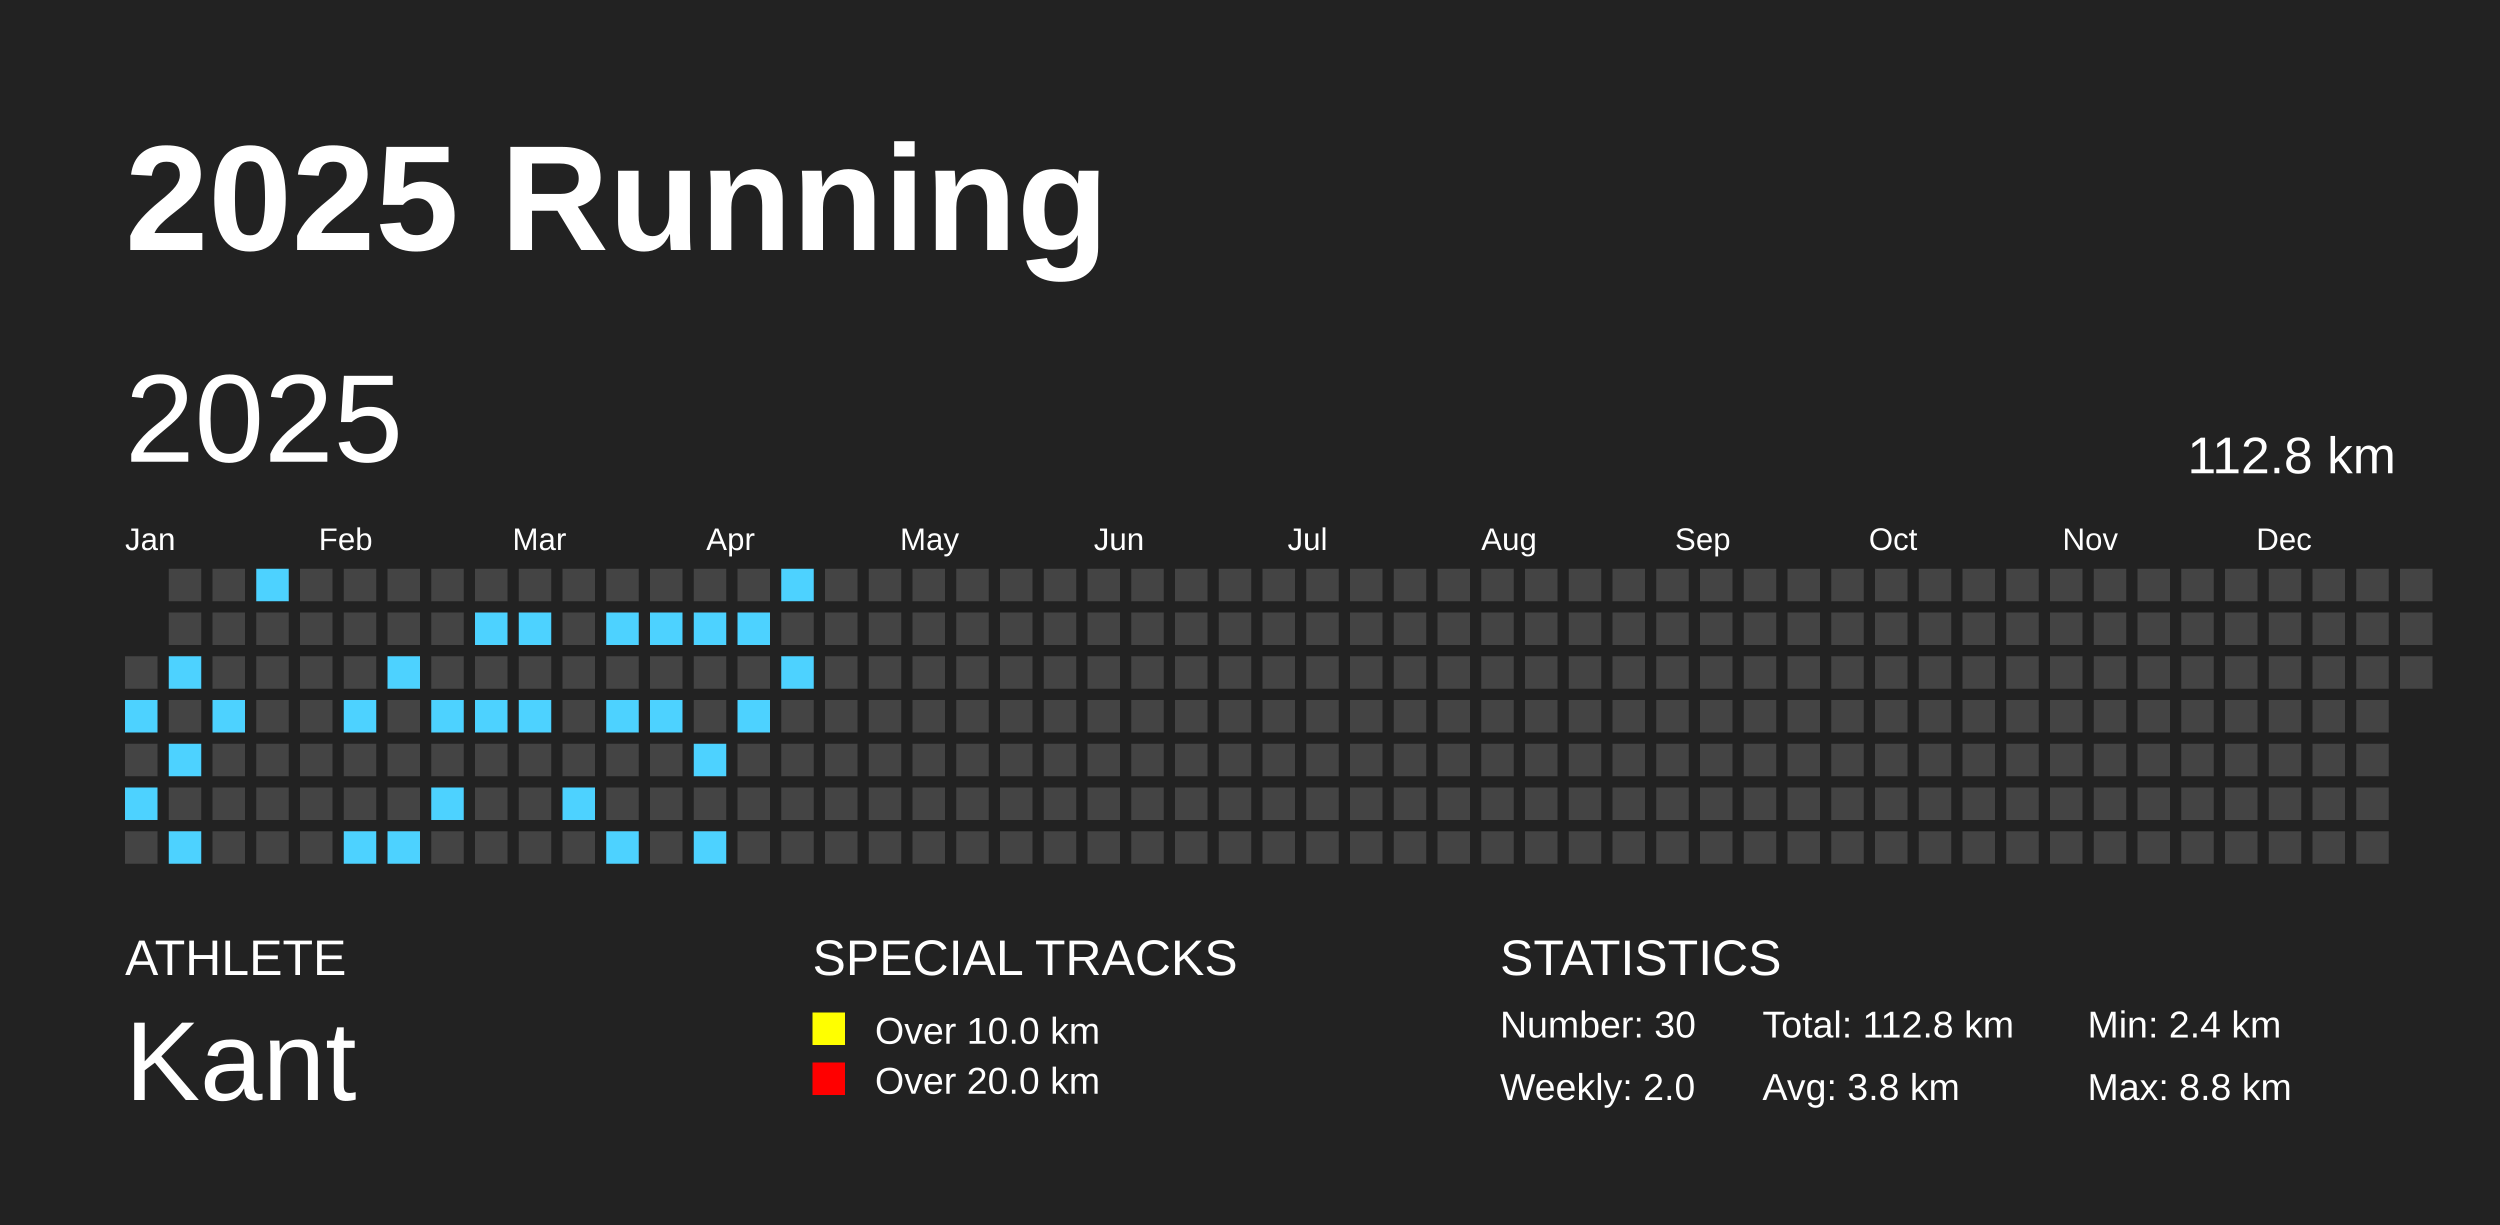
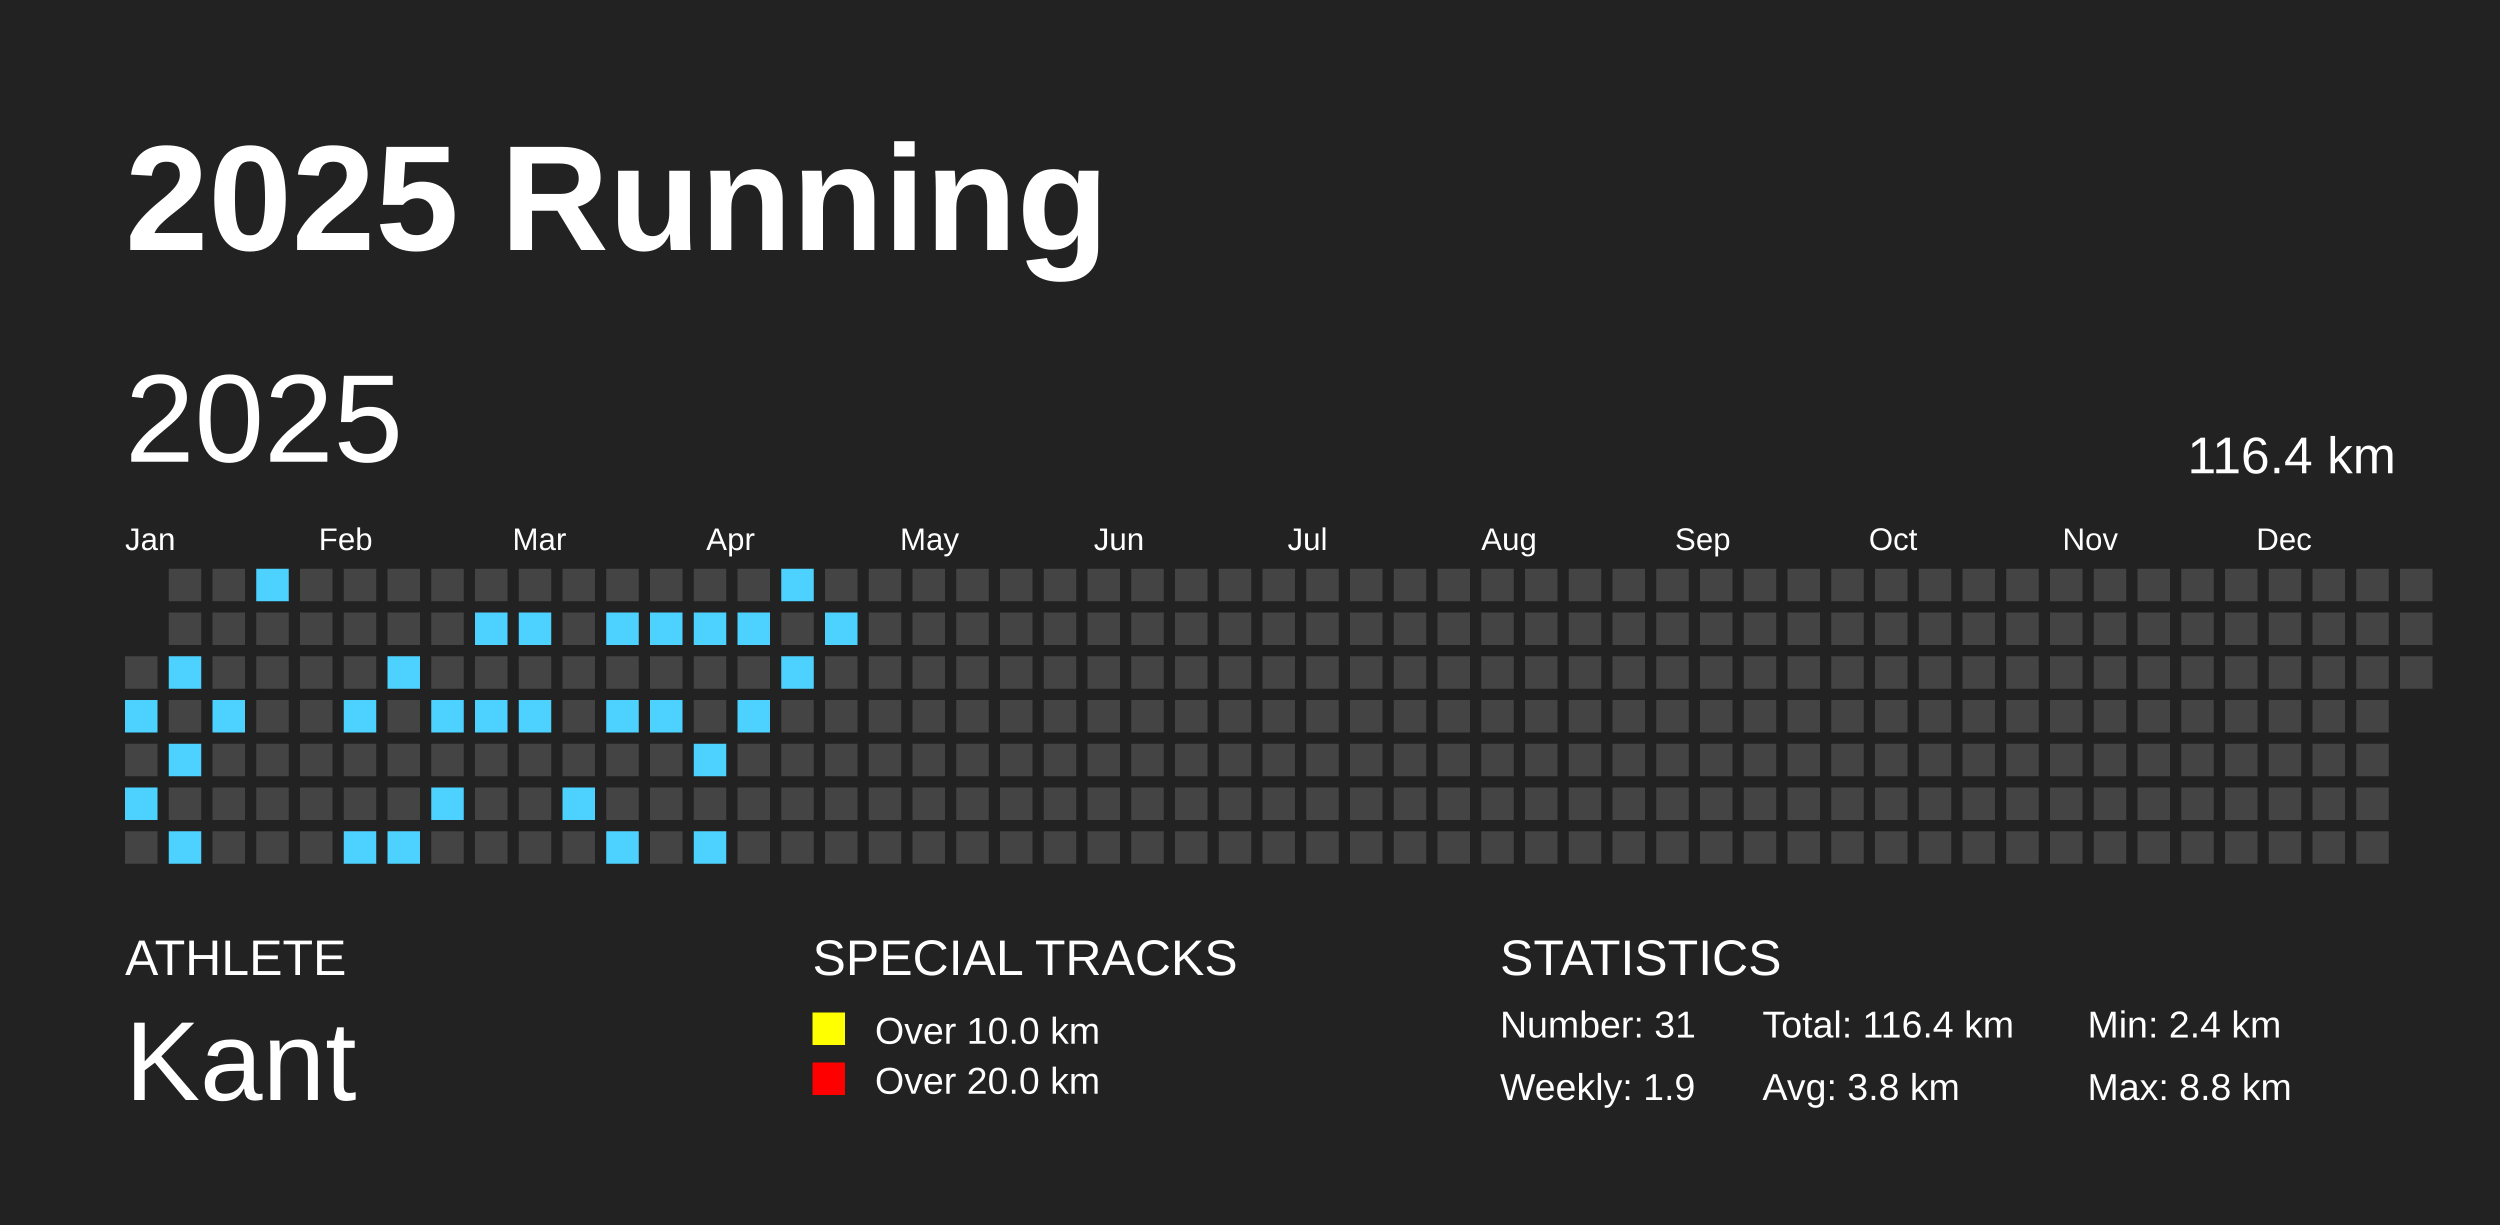
<svg xmlns="http://www.w3.org/2000/svg" baseProfile="full" height="98mm" version="1.1" viewBox="0,0,200,98" width="200mm">
  <defs />
  <rect fill="#222222" height="98" width="200" x="0" y="0" />
  <text fill="#FFFFFF" style="font-size:12px; font-family:Arial; font-weight:bold;" x="10" y="20">2025 Running</text>
  <text fill="#FFFFFF" style="font-size:4px; font-family:Arial" x="10" y="78">ATHLETE</text>
  <text fill="#FFFFFF" style="font-size:9px; font-family:Arial" x="10" y="88">Kant</text>
  <text fill="#FFFFFF" style="font-size:4px; font-family:Arial" x="65" y="78">SPECIAL TRACKS</text>
  <rect fill="yellow" height="2.6" width="2.6" x="65" y="81" />
  <text fill="#FFFFFF" style="font-size:3px; font-family:Arial" x="70" y="83.5">Over 10.0 km</text>
  <rect fill="red" height="2.6" width="2.6" x="65" y="85" />
  <text fill="#FFFFFF" style="font-size:3px; font-family:Arial" x="70" y="87.5">Over 20.0 km</text>
  <text fill="#FFFFFF" style="font-size:4px; font-family:Arial" x="120" y="78">STATISTICS</text>
-   <text fill="#FFFFFF" style="font-size:3px; font-family:Arial" x="120" y="83">Number: 30</text>
-   <text fill="#FFFFFF" style="font-size:3px; font-family:Arial" x="120" y="88">Weekly: 2.0</text>
-   <text fill="#FFFFFF" style="font-size:3px; font-family:Arial" x="141" y="83">Total: 112.8 km</text>
+   <text fill="#FFFFFF" style="font-size:3px; font-family:Arial" x="120" y="83">Number: 31</text>
+   <text fill="#FFFFFF" style="font-size:3px; font-family:Arial" x="120" y="88">Weekly: 1.9</text>
+   <text fill="#FFFFFF" style="font-size:3px; font-family:Arial" x="141" y="83">Total: 116.4 km</text>
  <text fill="#FFFFFF" style="font-size:3px; font-family:Arial" x="141" y="88">Avg: 3.8 km</text>
  <text fill="#FFFFFF" style="font-size:3px; font-family:Arial" x="167" y="83">Min: 2.4 km</text>
  <text fill="#FFFFFF" style="font-size:3px; font-family:Arial" x="167" y="88">Max: 8.8 km</text>
  <text dominant-baseline="hanging" fill="#FFFFFF" style="font-size:10.0px; font-family:Arial;" x="10" y="30">2025</text>
-   <text dominant-baseline="hanging" fill="#FFFFFF" style="font-size:4.125px; font-family:Arial;" x="175" y="35">112.8 km</text>
+   <text dominant-baseline="hanging" fill="#FFFFFF" style="font-size:4.125px; font-family:Arial;" x="175" y="35">116.4 km</text>
  <text fill="#FFFFFF" style="font-size:2.5px; font-family:Arial" x="10.0" y="44">Jan</text>
  <text fill="#FFFFFF" style="font-size:2.5px; font-family:Arial" x="25.5" y="44">Feb</text>
  <text fill="#FFFFFF" style="font-size:2.5px; font-family:Arial" x="41.0" y="44">Mar</text>
  <text fill="#FFFFFF" style="font-size:2.5px; font-family:Arial" x="56.5" y="44">Apr</text>
  <text fill="#FFFFFF" style="font-size:2.5px; font-family:Arial" x="72.0" y="44">May</text>
  <text fill="#FFFFFF" style="font-size:2.5px; font-family:Arial" x="87.5" y="44">Jun</text>
  <text fill="#FFFFFF" style="font-size:2.5px; font-family:Arial" x="103.0" y="44">Jul</text>
  <text fill="#FFFFFF" style="font-size:2.5px; font-family:Arial" x="118.5" y="44">Aug</text>
  <text fill="#FFFFFF" style="font-size:2.5px; font-family:Arial" x="134.0" y="44">Sep</text>
  <text fill="#FFFFFF" style="font-size:2.5px; font-family:Arial" x="149.5" y="44">Oct</text>
  <text fill="#FFFFFF" style="font-size:2.5px; font-family:Arial" x="165.0" y="44">Nov</text>
  <text fill="#FFFFFF" style="font-size:2.5px; font-family:Arial" x="180.5" y="44">Dec</text>
  <rect fill="#444444" height="2.6" width="2.6" x="10.0" y="52.5" />
  <rect fill="#4DD2FF" height="2.6" width="2.6" x="10.0" y="56.0" />
  <rect fill="#444444" height="2.6" width="2.6" x="10.0" y="59.5" />
  <rect fill="#4DD2FF" height="2.6" width="2.6" x="10.0" y="63.0" />
  <rect fill="#444444" height="2.6" width="2.6" x="10.0" y="66.5" />
  <rect fill="#444444" height="2.6" width="2.6" x="13.5" y="45.5" />
  <rect fill="#444444" height="2.6" width="2.6" x="13.5" y="49.0" />
  <rect fill="#4DD2FF" height="2.6" width="2.6" x="13.5" y="52.5" />
  <rect fill="#444444" height="2.6" width="2.6" x="13.5" y="56.0" />
  <rect fill="#4DD2FF" height="2.6" width="2.6" x="13.5" y="59.5" />
  <rect fill="#444444" height="2.6" width="2.6" x="13.5" y="63.0" />
  <rect fill="#4DD2FF" height="2.6" width="2.6" x="13.5" y="66.5" />
  <rect fill="#444444" height="2.6" width="2.6" x="17.0" y="45.5" />
  <rect fill="#444444" height="2.6" width="2.6" x="17.0" y="49.0" />
  <rect fill="#444444" height="2.6" width="2.6" x="17.0" y="52.5" />
  <rect fill="#4DD2FF" height="2.6" width="2.6" x="17.0" y="56.0" />
  <rect fill="#444444" height="2.6" width="2.6" x="17.0" y="59.5" />
  <rect fill="#444444" height="2.6" width="2.6" x="17.0" y="63.0" />
  <rect fill="#444444" height="2.6" width="2.6" x="17.0" y="66.5" />
  <rect fill="#4DD2FF" height="2.6" width="2.6" x="20.5" y="45.5" />
  <rect fill="#444444" height="2.6" width="2.6" x="20.5" y="49.0" />
  <rect fill="#444444" height="2.6" width="2.6" x="20.5" y="52.5" />
  <rect fill="#444444" height="2.6" width="2.6" x="20.5" y="56.0" />
  <rect fill="#444444" height="2.6" width="2.6" x="20.5" y="59.5" />
  <rect fill="#444444" height="2.6" width="2.6" x="20.5" y="63.0" />
  <rect fill="#444444" height="2.6" width="2.6" x="20.5" y="66.5" />
  <rect fill="#444444" height="2.6" width="2.6" x="24.0" y="45.5" />
  <rect fill="#444444" height="2.6" width="2.6" x="24.0" y="49.0" />
  <rect fill="#444444" height="2.6" width="2.6" x="24.0" y="52.5" />
  <rect fill="#444444" height="2.6" width="2.6" x="24.0" y="56.0" />
  <rect fill="#444444" height="2.6" width="2.6" x="24.0" y="59.5" />
  <rect fill="#444444" height="2.6" width="2.6" x="24.0" y="63.0" />
  <rect fill="#444444" height="2.6" width="2.6" x="24.0" y="66.5" />
  <rect fill="#444444" height="2.6" width="2.6" x="27.5" y="45.5" />
  <rect fill="#444444" height="2.6" width="2.6" x="27.5" y="49.0" />
  <rect fill="#444444" height="2.6" width="2.6" x="27.5" y="52.5" />
  <rect fill="#4DD2FF" height="2.6" width="2.6" x="27.5" y="56.0" />
  <rect fill="#444444" height="2.6" width="2.6" x="27.5" y="59.5" />
  <rect fill="#444444" height="2.6" width="2.6" x="27.5" y="63.0" />
  <rect fill="#4DD2FF" height="2.6" width="2.6" x="27.5" y="66.5" />
  <rect fill="#444444" height="2.6" width="2.6" x="31.0" y="45.5" />
  <rect fill="#444444" height="2.6" width="2.6" x="31.0" y="49.0" />
  <rect fill="#4DD2FF" height="2.6" width="2.6" x="31.0" y="52.5" />
  <rect fill="#444444" height="2.6" width="2.6" x="31.0" y="56.0" />
  <rect fill="#444444" height="2.6" width="2.6" x="31.0" y="59.5" />
  <rect fill="#444444" height="2.6" width="2.6" x="31.0" y="63.0" />
  <rect fill="#4DD2FF" height="2.6" width="2.6" x="31.0" y="66.5" />
  <rect fill="#444444" height="2.6" width="2.6" x="34.5" y="45.5" />
  <rect fill="#444444" height="2.6" width="2.6" x="34.5" y="49.0" />
  <rect fill="#444444" height="2.6" width="2.6" x="34.5" y="52.5" />
  <rect fill="#4DD2FF" height="2.6" width="2.6" x="34.5" y="56.0" />
  <rect fill="#444444" height="2.6" width="2.6" x="34.5" y="59.5" />
  <rect fill="#4DD2FF" height="2.6" width="2.6" x="34.5" y="63.0" />
  <rect fill="#444444" height="2.6" width="2.6" x="34.5" y="66.5" />
  <rect fill="#444444" height="2.6" width="2.6" x="38.0" y="45.5" />
  <rect fill="#4DD2FF" height="2.6" width="2.6" x="38.0" y="49.0" />
  <rect fill="#444444" height="2.6" width="2.6" x="38.0" y="52.5" />
  <rect fill="#4DD2FF" height="2.6" width="2.6" x="38.0" y="56.0" />
  <rect fill="#444444" height="2.6" width="2.6" x="38.0" y="59.5" />
  <rect fill="#444444" height="2.6" width="2.6" x="38.0" y="63.0" />
  <rect fill="#444444" height="2.6" width="2.6" x="38.0" y="66.5" />
  <rect fill="#444444" height="2.6" width="2.6" x="41.5" y="45.5" />
  <rect fill="#4DD2FF" height="2.6" width="2.6" x="41.5" y="49.0" />
  <rect fill="#444444" height="2.6" width="2.6" x="41.5" y="52.5" />
  <rect fill="#4DD2FF" height="2.6" width="2.6" x="41.5" y="56.0" />
  <rect fill="#444444" height="2.6" width="2.6" x="41.5" y="59.5" />
  <rect fill="#444444" height="2.6" width="2.6" x="41.5" y="63.0" />
  <rect fill="#444444" height="2.6" width="2.6" x="41.5" y="66.5" />
  <rect fill="#444444" height="2.6" width="2.6" x="45.0" y="45.5" />
  <rect fill="#444444" height="2.6" width="2.6" x="45.0" y="49.0" />
  <rect fill="#444444" height="2.6" width="2.6" x="45.0" y="52.5" />
  <rect fill="#444444" height="2.6" width="2.6" x="45.0" y="56.0" />
  <rect fill="#444444" height="2.6" width="2.6" x="45.0" y="59.5" />
  <rect fill="#4DD2FF" height="2.6" width="2.6" x="45.0" y="63.0" />
  <rect fill="#444444" height="2.6" width="2.6" x="45.0" y="66.5" />
  <rect fill="#444444" height="2.6" width="2.6" x="48.5" y="45.5" />
  <rect fill="#4DD2FF" height="2.6" width="2.6" x="48.5" y="49.0" />
  <rect fill="#444444" height="2.6" width="2.6" x="48.5" y="52.5" />
  <rect fill="#4DD2FF" height="2.6" width="2.6" x="48.5" y="56.0" />
  <rect fill="#444444" height="2.6" width="2.6" x="48.5" y="59.5" />
  <rect fill="#444444" height="2.6" width="2.6" x="48.5" y="63.0" />
  <rect fill="#4DD2FF" height="2.6" width="2.6" x="48.5" y="66.5" />
  <rect fill="#444444" height="2.6" width="2.6" x="52.0" y="45.5" />
  <rect fill="#4DD2FF" height="2.6" width="2.6" x="52.0" y="49.0" />
  <rect fill="#444444" height="2.6" width="2.6" x="52.0" y="52.5" />
  <rect fill="#4DD2FF" height="2.6" width="2.6" x="52.0" y="56.0" />
  <rect fill="#444444" height="2.6" width="2.6" x="52.0" y="59.5" />
  <rect fill="#444444" height="2.6" width="2.6" x="52.0" y="63.0" />
  <rect fill="#444444" height="2.6" width="2.6" x="52.0" y="66.5" />
  <rect fill="#444444" height="2.6" width="2.6" x="55.5" y="45.5" />
  <rect fill="#4DD2FF" height="2.6" width="2.6" x="55.5" y="49.0" />
  <rect fill="#444444" height="2.6" width="2.6" x="55.5" y="52.5" />
  <rect fill="#444444" height="2.6" width="2.6" x="55.5" y="56.0" />
  <rect fill="#4DD2FF" height="2.6" width="2.6" x="55.5" y="59.5" />
  <rect fill="#444444" height="2.6" width="2.6" x="55.5" y="63.0" />
  <rect fill="#4DD2FF" height="2.6" width="2.6" x="55.5" y="66.5" />
  <rect fill="#444444" height="2.6" width="2.6" x="59.0" y="45.5" />
  <rect fill="#4DD2FF" height="2.6" width="2.6" x="59.0" y="49.0" />
  <rect fill="#444444" height="2.6" width="2.6" x="59.0" y="52.5" />
  <rect fill="#4DD2FF" height="2.6" width="2.6" x="59.0" y="56.0" />
  <rect fill="#444444" height="2.6" width="2.6" x="59.0" y="59.5" />
  <rect fill="#444444" height="2.6" width="2.6" x="59.0" y="63.0" />
  <rect fill="#444444" height="2.6" width="2.6" x="59.0" y="66.5" />
  <rect fill="#4DD2FF" height="2.6" width="2.6" x="62.5" y="45.5" />
  <rect fill="#444444" height="2.6" width="2.6" x="62.5" y="49.0" />
  <rect fill="#4DD2FF" height="2.6" width="2.6" x="62.5" y="52.5" />
  <rect fill="#444444" height="2.6" width="2.6" x="62.5" y="56.0" />
  <rect fill="#444444" height="2.6" width="2.6" x="62.5" y="59.5" />
  <rect fill="#444444" height="2.6" width="2.6" x="62.5" y="63.0" />
  <rect fill="#444444" height="2.6" width="2.6" x="62.5" y="66.5" />
  <rect fill="#444444" height="2.6" width="2.6" x="66.0" y="45.5" />
-   <rect fill="#444444" height="2.6" width="2.6" x="66.0" y="49.0" />
+   <rect fill="#4DD2FF" height="2.6" width="2.6" x="66.0" y="49.0" />
  <rect fill="#444444" height="2.6" width="2.6" x="66.0" y="52.5" />
  <rect fill="#444444" height="2.6" width="2.6" x="66.0" y="56.0" />
  <rect fill="#444444" height="2.6" width="2.6" x="66.0" y="59.5" />
  <rect fill="#444444" height="2.6" width="2.6" x="66.0" y="63.0" />
  <rect fill="#444444" height="2.6" width="2.6" x="66.0" y="66.5" />
  <rect fill="#444444" height="2.6" width="2.6" x="69.5" y="45.5" />
  <rect fill="#444444" height="2.6" width="2.6" x="69.5" y="49.0" />
  <rect fill="#444444" height="2.6" width="2.6" x="69.5" y="52.5" />
  <rect fill="#444444" height="2.6" width="2.6" x="69.5" y="56.0" />
  <rect fill="#444444" height="2.6" width="2.6" x="69.5" y="59.5" />
  <rect fill="#444444" height="2.6" width="2.6" x="69.5" y="63.0" />
  <rect fill="#444444" height="2.6" width="2.6" x="69.5" y="66.5" />
  <rect fill="#444444" height="2.6" width="2.6" x="73.0" y="45.5" />
  <rect fill="#444444" height="2.6" width="2.6" x="73.0" y="49.0" />
  <rect fill="#444444" height="2.6" width="2.6" x="73.0" y="52.5" />
  <rect fill="#444444" height="2.6" width="2.6" x="73.0" y="56.0" />
  <rect fill="#444444" height="2.6" width="2.6" x="73.0" y="59.5" />
  <rect fill="#444444" height="2.6" width="2.6" x="73.0" y="63.0" />
  <rect fill="#444444" height="2.6" width="2.6" x="73.0" y="66.5" />
  <rect fill="#444444" height="2.6" width="2.6" x="76.5" y="45.5" />
  <rect fill="#444444" height="2.6" width="2.6" x="76.5" y="49.0" />
  <rect fill="#444444" height="2.6" width="2.6" x="76.5" y="52.5" />
  <rect fill="#444444" height="2.6" width="2.6" x="76.5" y="56.0" />
  <rect fill="#444444" height="2.6" width="2.6" x="76.5" y="59.5" />
  <rect fill="#444444" height="2.6" width="2.6" x="76.5" y="63.0" />
  <rect fill="#444444" height="2.6" width="2.6" x="76.5" y="66.5" />
  <rect fill="#444444" height="2.6" width="2.6" x="80.0" y="45.5" />
  <rect fill="#444444" height="2.6" width="2.6" x="80.0" y="49.0" />
  <rect fill="#444444" height="2.6" width="2.6" x="80.0" y="52.5" />
  <rect fill="#444444" height="2.6" width="2.6" x="80.0" y="56.0" />
  <rect fill="#444444" height="2.6" width="2.6" x="80.0" y="59.5" />
  <rect fill="#444444" height="2.6" width="2.6" x="80.0" y="63.0" />
  <rect fill="#444444" height="2.6" width="2.6" x="80.0" y="66.5" />
  <rect fill="#444444" height="2.6" width="2.6" x="83.5" y="45.5" />
  <rect fill="#444444" height="2.6" width="2.6" x="83.5" y="49.0" />
  <rect fill="#444444" height="2.6" width="2.6" x="83.5" y="52.5" />
  <rect fill="#444444" height="2.6" width="2.6" x="83.5" y="56.0" />
  <rect fill="#444444" height="2.6" width="2.6" x="83.5" y="59.5" />
  <rect fill="#444444" height="2.6" width="2.6" x="83.5" y="63.0" />
  <rect fill="#444444" height="2.6" width="2.6" x="83.5" y="66.5" />
  <rect fill="#444444" height="2.6" width="2.6" x="87.0" y="45.5" />
  <rect fill="#444444" height="2.6" width="2.6" x="87.0" y="49.0" />
  <rect fill="#444444" height="2.6" width="2.6" x="87.0" y="52.5" />
  <rect fill="#444444" height="2.6" width="2.6" x="87.0" y="56.0" />
  <rect fill="#444444" height="2.6" width="2.6" x="87.0" y="59.5" />
  <rect fill="#444444" height="2.6" width="2.6" x="87.0" y="63.0" />
  <rect fill="#444444" height="2.6" width="2.6" x="87.0" y="66.5" />
  <rect fill="#444444" height="2.6" width="2.6" x="90.5" y="45.5" />
  <rect fill="#444444" height="2.6" width="2.6" x="90.5" y="49.0" />
  <rect fill="#444444" height="2.6" width="2.6" x="90.5" y="52.5" />
  <rect fill="#444444" height="2.6" width="2.6" x="90.5" y="56.0" />
  <rect fill="#444444" height="2.6" width="2.6" x="90.5" y="59.5" />
  <rect fill="#444444" height="2.6" width="2.6" x="90.5" y="63.0" />
  <rect fill="#444444" height="2.6" width="2.6" x="90.5" y="66.5" />
  <rect fill="#444444" height="2.6" width="2.6" x="94.0" y="45.5" />
  <rect fill="#444444" height="2.6" width="2.6" x="94.0" y="49.0" />
  <rect fill="#444444" height="2.6" width="2.6" x="94.0" y="52.5" />
  <rect fill="#444444" height="2.6" width="2.6" x="94.0" y="56.0" />
  <rect fill="#444444" height="2.6" width="2.6" x="94.0" y="59.5" />
  <rect fill="#444444" height="2.6" width="2.6" x="94.0" y="63.0" />
  <rect fill="#444444" height="2.6" width="2.6" x="94.0" y="66.5" />
  <rect fill="#444444" height="2.6" width="2.6" x="97.5" y="45.5" />
  <rect fill="#444444" height="2.6" width="2.6" x="97.5" y="49.0" />
  <rect fill="#444444" height="2.6" width="2.6" x="97.5" y="52.5" />
  <rect fill="#444444" height="2.6" width="2.6" x="97.5" y="56.0" />
  <rect fill="#444444" height="2.6" width="2.6" x="97.5" y="59.5" />
  <rect fill="#444444" height="2.6" width="2.6" x="97.5" y="63.0" />
  <rect fill="#444444" height="2.6" width="2.6" x="97.5" y="66.5" />
  <rect fill="#444444" height="2.6" width="2.6" x="101.0" y="45.5" />
  <rect fill="#444444" height="2.6" width="2.6" x="101.0" y="49.0" />
  <rect fill="#444444" height="2.6" width="2.6" x="101.0" y="52.5" />
  <rect fill="#444444" height="2.6" width="2.6" x="101.0" y="56.0" />
  <rect fill="#444444" height="2.6" width="2.6" x="101.0" y="59.5" />
  <rect fill="#444444" height="2.6" width="2.6" x="101.0" y="63.0" />
  <rect fill="#444444" height="2.6" width="2.6" x="101.0" y="66.5" />
  <rect fill="#444444" height="2.6" width="2.6" x="104.5" y="45.5" />
  <rect fill="#444444" height="2.6" width="2.6" x="104.5" y="49.0" />
  <rect fill="#444444" height="2.6" width="2.6" x="104.5" y="52.5" />
  <rect fill="#444444" height="2.6" width="2.6" x="104.5" y="56.0" />
  <rect fill="#444444" height="2.6" width="2.6" x="104.5" y="59.5" />
  <rect fill="#444444" height="2.6" width="2.6" x="104.5" y="63.0" />
  <rect fill="#444444" height="2.6" width="2.6" x="104.5" y="66.5" />
  <rect fill="#444444" height="2.6" width="2.6" x="108.0" y="45.5" />
  <rect fill="#444444" height="2.6" width="2.6" x="108.0" y="49.0" />
  <rect fill="#444444" height="2.6" width="2.6" x="108.0" y="52.5" />
  <rect fill="#444444" height="2.6" width="2.6" x="108.0" y="56.0" />
  <rect fill="#444444" height="2.6" width="2.6" x="108.0" y="59.5" />
  <rect fill="#444444" height="2.6" width="2.6" x="108.0" y="63.0" />
  <rect fill="#444444" height="2.6" width="2.6" x="108.0" y="66.5" />
  <rect fill="#444444" height="2.6" width="2.6" x="111.5" y="45.5" />
  <rect fill="#444444" height="2.6" width="2.6" x="111.5" y="49.0" />
  <rect fill="#444444" height="2.6" width="2.6" x="111.5" y="52.5" />
  <rect fill="#444444" height="2.6" width="2.6" x="111.5" y="56.0" />
  <rect fill="#444444" height="2.6" width="2.6" x="111.5" y="59.5" />
  <rect fill="#444444" height="2.6" width="2.6" x="111.5" y="63.0" />
  <rect fill="#444444" height="2.6" width="2.6" x="111.5" y="66.5" />
  <rect fill="#444444" height="2.6" width="2.6" x="115.0" y="45.5" />
  <rect fill="#444444" height="2.6" width="2.6" x="115.0" y="49.0" />
  <rect fill="#444444" height="2.6" width="2.6" x="115.0" y="52.5" />
  <rect fill="#444444" height="2.6" width="2.6" x="115.0" y="56.0" />
  <rect fill="#444444" height="2.6" width="2.6" x="115.0" y="59.5" />
  <rect fill="#444444" height="2.6" width="2.6" x="115.0" y="63.0" />
  <rect fill="#444444" height="2.6" width="2.6" x="115.0" y="66.5" />
  <rect fill="#444444" height="2.6" width="2.6" x="118.5" y="45.5" />
  <rect fill="#444444" height="2.6" width="2.6" x="118.5" y="49.0" />
  <rect fill="#444444" height="2.6" width="2.6" x="118.5" y="52.5" />
  <rect fill="#444444" height="2.6" width="2.6" x="118.5" y="56.0" />
  <rect fill="#444444" height="2.6" width="2.6" x="118.5" y="59.5" />
  <rect fill="#444444" height="2.6" width="2.6" x="118.5" y="63.0" />
  <rect fill="#444444" height="2.6" width="2.6" x="118.5" y="66.5" />
  <rect fill="#444444" height="2.6" width="2.6" x="122.0" y="45.5" />
  <rect fill="#444444" height="2.6" width="2.6" x="122.0" y="49.0" />
  <rect fill="#444444" height="2.6" width="2.6" x="122.0" y="52.5" />
  <rect fill="#444444" height="2.6" width="2.6" x="122.0" y="56.0" />
  <rect fill="#444444" height="2.6" width="2.6" x="122.0" y="59.5" />
  <rect fill="#444444" height="2.6" width="2.6" x="122.0" y="63.0" />
  <rect fill="#444444" height="2.6" width="2.6" x="122.0" y="66.5" />
  <rect fill="#444444" height="2.6" width="2.6" x="125.5" y="45.5" />
  <rect fill="#444444" height="2.6" width="2.6" x="125.5" y="49.0" />
  <rect fill="#444444" height="2.6" width="2.6" x="125.5" y="52.5" />
  <rect fill="#444444" height="2.6" width="2.6" x="125.5" y="56.0" />
  <rect fill="#444444" height="2.6" width="2.6" x="125.5" y="59.5" />
  <rect fill="#444444" height="2.6" width="2.6" x="125.5" y="63.0" />
  <rect fill="#444444" height="2.6" width="2.6" x="125.5" y="66.5" />
  <rect fill="#444444" height="2.6" width="2.6" x="129.0" y="45.5" />
  <rect fill="#444444" height="2.6" width="2.6" x="129.0" y="49.0" />
  <rect fill="#444444" height="2.6" width="2.6" x="129.0" y="52.5" />
  <rect fill="#444444" height="2.6" width="2.6" x="129.0" y="56.0" />
  <rect fill="#444444" height="2.6" width="2.6" x="129.0" y="59.5" />
  <rect fill="#444444" height="2.6" width="2.6" x="129.0" y="63.0" />
  <rect fill="#444444" height="2.6" width="2.6" x="129.0" y="66.5" />
  <rect fill="#444444" height="2.6" width="2.6" x="132.5" y="45.5" />
  <rect fill="#444444" height="2.6" width="2.6" x="132.5" y="49.0" />
  <rect fill="#444444" height="2.6" width="2.6" x="132.5" y="52.5" />
  <rect fill="#444444" height="2.6" width="2.6" x="132.5" y="56.0" />
  <rect fill="#444444" height="2.6" width="2.6" x="132.5" y="59.5" />
  <rect fill="#444444" height="2.6" width="2.6" x="132.5" y="63.0" />
  <rect fill="#444444" height="2.6" width="2.6" x="132.5" y="66.5" />
  <rect fill="#444444" height="2.6" width="2.6" x="136.0" y="45.5" />
  <rect fill="#444444" height="2.6" width="2.6" x="136.0" y="49.0" />
  <rect fill="#444444" height="2.6" width="2.6" x="136.0" y="52.5" />
  <rect fill="#444444" height="2.6" width="2.6" x="136.0" y="56.0" />
  <rect fill="#444444" height="2.6" width="2.6" x="136.0" y="59.5" />
  <rect fill="#444444" height="2.6" width="2.6" x="136.0" y="63.0" />
  <rect fill="#444444" height="2.6" width="2.6" x="136.0" y="66.5" />
  <rect fill="#444444" height="2.6" width="2.6" x="139.5" y="45.5" />
  <rect fill="#444444" height="2.6" width="2.6" x="139.5" y="49.0" />
  <rect fill="#444444" height="2.6" width="2.6" x="139.5" y="52.5" />
  <rect fill="#444444" height="2.6" width="2.6" x="139.5" y="56.0" />
  <rect fill="#444444" height="2.6" width="2.6" x="139.5" y="59.5" />
  <rect fill="#444444" height="2.6" width="2.6" x="139.5" y="63.0" />
  <rect fill="#444444" height="2.6" width="2.6" x="139.5" y="66.5" />
  <rect fill="#444444" height="2.6" width="2.6" x="143.0" y="45.5" />
  <rect fill="#444444" height="2.6" width="2.6" x="143.0" y="49.0" />
  <rect fill="#444444" height="2.6" width="2.6" x="143.0" y="52.5" />
  <rect fill="#444444" height="2.6" width="2.6" x="143.0" y="56.0" />
  <rect fill="#444444" height="2.6" width="2.6" x="143.0" y="59.5" />
  <rect fill="#444444" height="2.6" width="2.6" x="143.0" y="63.0" />
  <rect fill="#444444" height="2.6" width="2.6" x="143.0" y="66.5" />
  <rect fill="#444444" height="2.6" width="2.6" x="146.5" y="45.5" />
  <rect fill="#444444" height="2.6" width="2.6" x="146.5" y="49.0" />
  <rect fill="#444444" height="2.6" width="2.6" x="146.5" y="52.5" />
  <rect fill="#444444" height="2.6" width="2.6" x="146.5" y="56.0" />
  <rect fill="#444444" height="2.6" width="2.6" x="146.5" y="59.5" />
  <rect fill="#444444" height="2.6" width="2.6" x="146.5" y="63.0" />
  <rect fill="#444444" height="2.6" width="2.6" x="146.5" y="66.5" />
  <rect fill="#444444" height="2.6" width="2.6" x="150.0" y="45.5" />
  <rect fill="#444444" height="2.6" width="2.6" x="150.0" y="49.0" />
  <rect fill="#444444" height="2.6" width="2.6" x="150.0" y="52.5" />
  <rect fill="#444444" height="2.6" width="2.6" x="150.0" y="56.0" />
  <rect fill="#444444" height="2.6" width="2.6" x="150.0" y="59.5" />
  <rect fill="#444444" height="2.6" width="2.6" x="150.0" y="63.0" />
  <rect fill="#444444" height="2.6" width="2.6" x="150.0" y="66.5" />
  <rect fill="#444444" height="2.6" width="2.6" x="153.5" y="45.5" />
  <rect fill="#444444" height="2.6" width="2.6" x="153.5" y="49.0" />
  <rect fill="#444444" height="2.6" width="2.6" x="153.5" y="52.5" />
  <rect fill="#444444" height="2.6" width="2.6" x="153.5" y="56.0" />
  <rect fill="#444444" height="2.6" width="2.6" x="153.5" y="59.5" />
  <rect fill="#444444" height="2.6" width="2.6" x="153.5" y="63.0" />
  <rect fill="#444444" height="2.6" width="2.6" x="153.5" y="66.5" />
  <rect fill="#444444" height="2.6" width="2.6" x="157.0" y="45.5" />
  <rect fill="#444444" height="2.6" width="2.6" x="157.0" y="49.0" />
  <rect fill="#444444" height="2.6" width="2.6" x="157.0" y="52.5" />
  <rect fill="#444444" height="2.6" width="2.6" x="157.0" y="56.0" />
  <rect fill="#444444" height="2.6" width="2.6" x="157.0" y="59.5" />
  <rect fill="#444444" height="2.6" width="2.6" x="157.0" y="63.0" />
  <rect fill="#444444" height="2.6" width="2.6" x="157.0" y="66.5" />
  <rect fill="#444444" height="2.6" width="2.6" x="160.5" y="45.5" />
  <rect fill="#444444" height="2.6" width="2.6" x="160.5" y="49.0" />
  <rect fill="#444444" height="2.6" width="2.6" x="160.5" y="52.5" />
  <rect fill="#444444" height="2.6" width="2.6" x="160.5" y="56.0" />
  <rect fill="#444444" height="2.6" width="2.6" x="160.5" y="59.5" />
  <rect fill="#444444" height="2.6" width="2.6" x="160.5" y="63.0" />
  <rect fill="#444444" height="2.6" width="2.6" x="160.5" y="66.5" />
  <rect fill="#444444" height="2.6" width="2.6" x="164.0" y="45.5" />
  <rect fill="#444444" height="2.6" width="2.6" x="164.0" y="49.0" />
  <rect fill="#444444" height="2.6" width="2.6" x="164.0" y="52.5" />
  <rect fill="#444444" height="2.6" width="2.6" x="164.0" y="56.0" />
  <rect fill="#444444" height="2.6" width="2.6" x="164.0" y="59.5" />
  <rect fill="#444444" height="2.6" width="2.6" x="164.0" y="63.0" />
  <rect fill="#444444" height="2.6" width="2.6" x="164.0" y="66.5" />
  <rect fill="#444444" height="2.6" width="2.6" x="167.5" y="45.5" />
  <rect fill="#444444" height="2.6" width="2.6" x="167.5" y="49.0" />
  <rect fill="#444444" height="2.6" width="2.6" x="167.5" y="52.5" />
  <rect fill="#444444" height="2.6" width="2.6" x="167.5" y="56.0" />
  <rect fill="#444444" height="2.6" width="2.6" x="167.5" y="59.5" />
  <rect fill="#444444" height="2.6" width="2.6" x="167.5" y="63.0" />
  <rect fill="#444444" height="2.6" width="2.6" x="167.5" y="66.5" />
  <rect fill="#444444" height="2.6" width="2.6" x="171.0" y="45.5" />
  <rect fill="#444444" height="2.6" width="2.6" x="171.0" y="49.0" />
  <rect fill="#444444" height="2.6" width="2.6" x="171.0" y="52.5" />
  <rect fill="#444444" height="2.6" width="2.6" x="171.0" y="56.0" />
  <rect fill="#444444" height="2.6" width="2.6" x="171.0" y="59.5" />
  <rect fill="#444444" height="2.6" width="2.6" x="171.0" y="63.0" />
  <rect fill="#444444" height="2.6" width="2.6" x="171.0" y="66.5" />
  <rect fill="#444444" height="2.6" width="2.6" x="174.5" y="45.5" />
  <rect fill="#444444" height="2.6" width="2.6" x="174.5" y="49.0" />
  <rect fill="#444444" height="2.6" width="2.6" x="174.5" y="52.5" />
  <rect fill="#444444" height="2.6" width="2.6" x="174.5" y="56.0" />
  <rect fill="#444444" height="2.6" width="2.6" x="174.5" y="59.5" />
  <rect fill="#444444" height="2.6" width="2.6" x="174.5" y="63.0" />
  <rect fill="#444444" height="2.6" width="2.6" x="174.5" y="66.5" />
  <rect fill="#444444" height="2.6" width="2.6" x="178.0" y="45.5" />
  <rect fill="#444444" height="2.6" width="2.6" x="178.0" y="49.0" />
  <rect fill="#444444" height="2.6" width="2.6" x="178.0" y="52.5" />
  <rect fill="#444444" height="2.6" width="2.6" x="178.0" y="56.0" />
  <rect fill="#444444" height="2.6" width="2.6" x="178.0" y="59.5" />
  <rect fill="#444444" height="2.6" width="2.6" x="178.0" y="63.0" />
  <rect fill="#444444" height="2.6" width="2.6" x="178.0" y="66.5" />
  <rect fill="#444444" height="2.6" width="2.6" x="181.5" y="45.5" />
  <rect fill="#444444" height="2.6" width="2.6" x="181.5" y="49.0" />
  <rect fill="#444444" height="2.6" width="2.6" x="181.5" y="52.5" />
  <rect fill="#444444" height="2.6" width="2.6" x="181.5" y="56.0" />
  <rect fill="#444444" height="2.6" width="2.6" x="181.5" y="59.5" />
  <rect fill="#444444" height="2.6" width="2.6" x="181.5" y="63.0" />
  <rect fill="#444444" height="2.6" width="2.6" x="181.5" y="66.5" />
  <rect fill="#444444" height="2.6" width="2.6" x="185.0" y="45.5" />
  <rect fill="#444444" height="2.6" width="2.6" x="185.0" y="49.0" />
  <rect fill="#444444" height="2.6" width="2.6" x="185.0" y="52.5" />
  <rect fill="#444444" height="2.6" width="2.6" x="185.0" y="56.0" />
  <rect fill="#444444" height="2.6" width="2.6" x="185.0" y="59.5" />
  <rect fill="#444444" height="2.6" width="2.6" x="185.0" y="63.0" />
  <rect fill="#444444" height="2.6" width="2.6" x="185.0" y="66.5" />
  <rect fill="#444444" height="2.6" width="2.6" x="188.5" y="45.5" />
  <rect fill="#444444" height="2.6" width="2.6" x="188.5" y="49.0" />
  <rect fill="#444444" height="2.6" width="2.6" x="188.5" y="52.5" />
  <rect fill="#444444" height="2.6" width="2.6" x="188.5" y="56.0" />
  <rect fill="#444444" height="2.6" width="2.6" x="188.5" y="59.5" />
  <rect fill="#444444" height="2.6" width="2.6" x="188.5" y="63.0" />
  <rect fill="#444444" height="2.6" width="2.6" x="188.5" y="66.5" />
  <rect fill="#444444" height="2.6" width="2.6" x="192.0" y="45.5" />
  <rect fill="#444444" height="2.6" width="2.6" x="192.0" y="49.0" />
  <rect fill="#444444" height="2.6" width="2.6" x="192.0" y="52.5" />
</svg>
